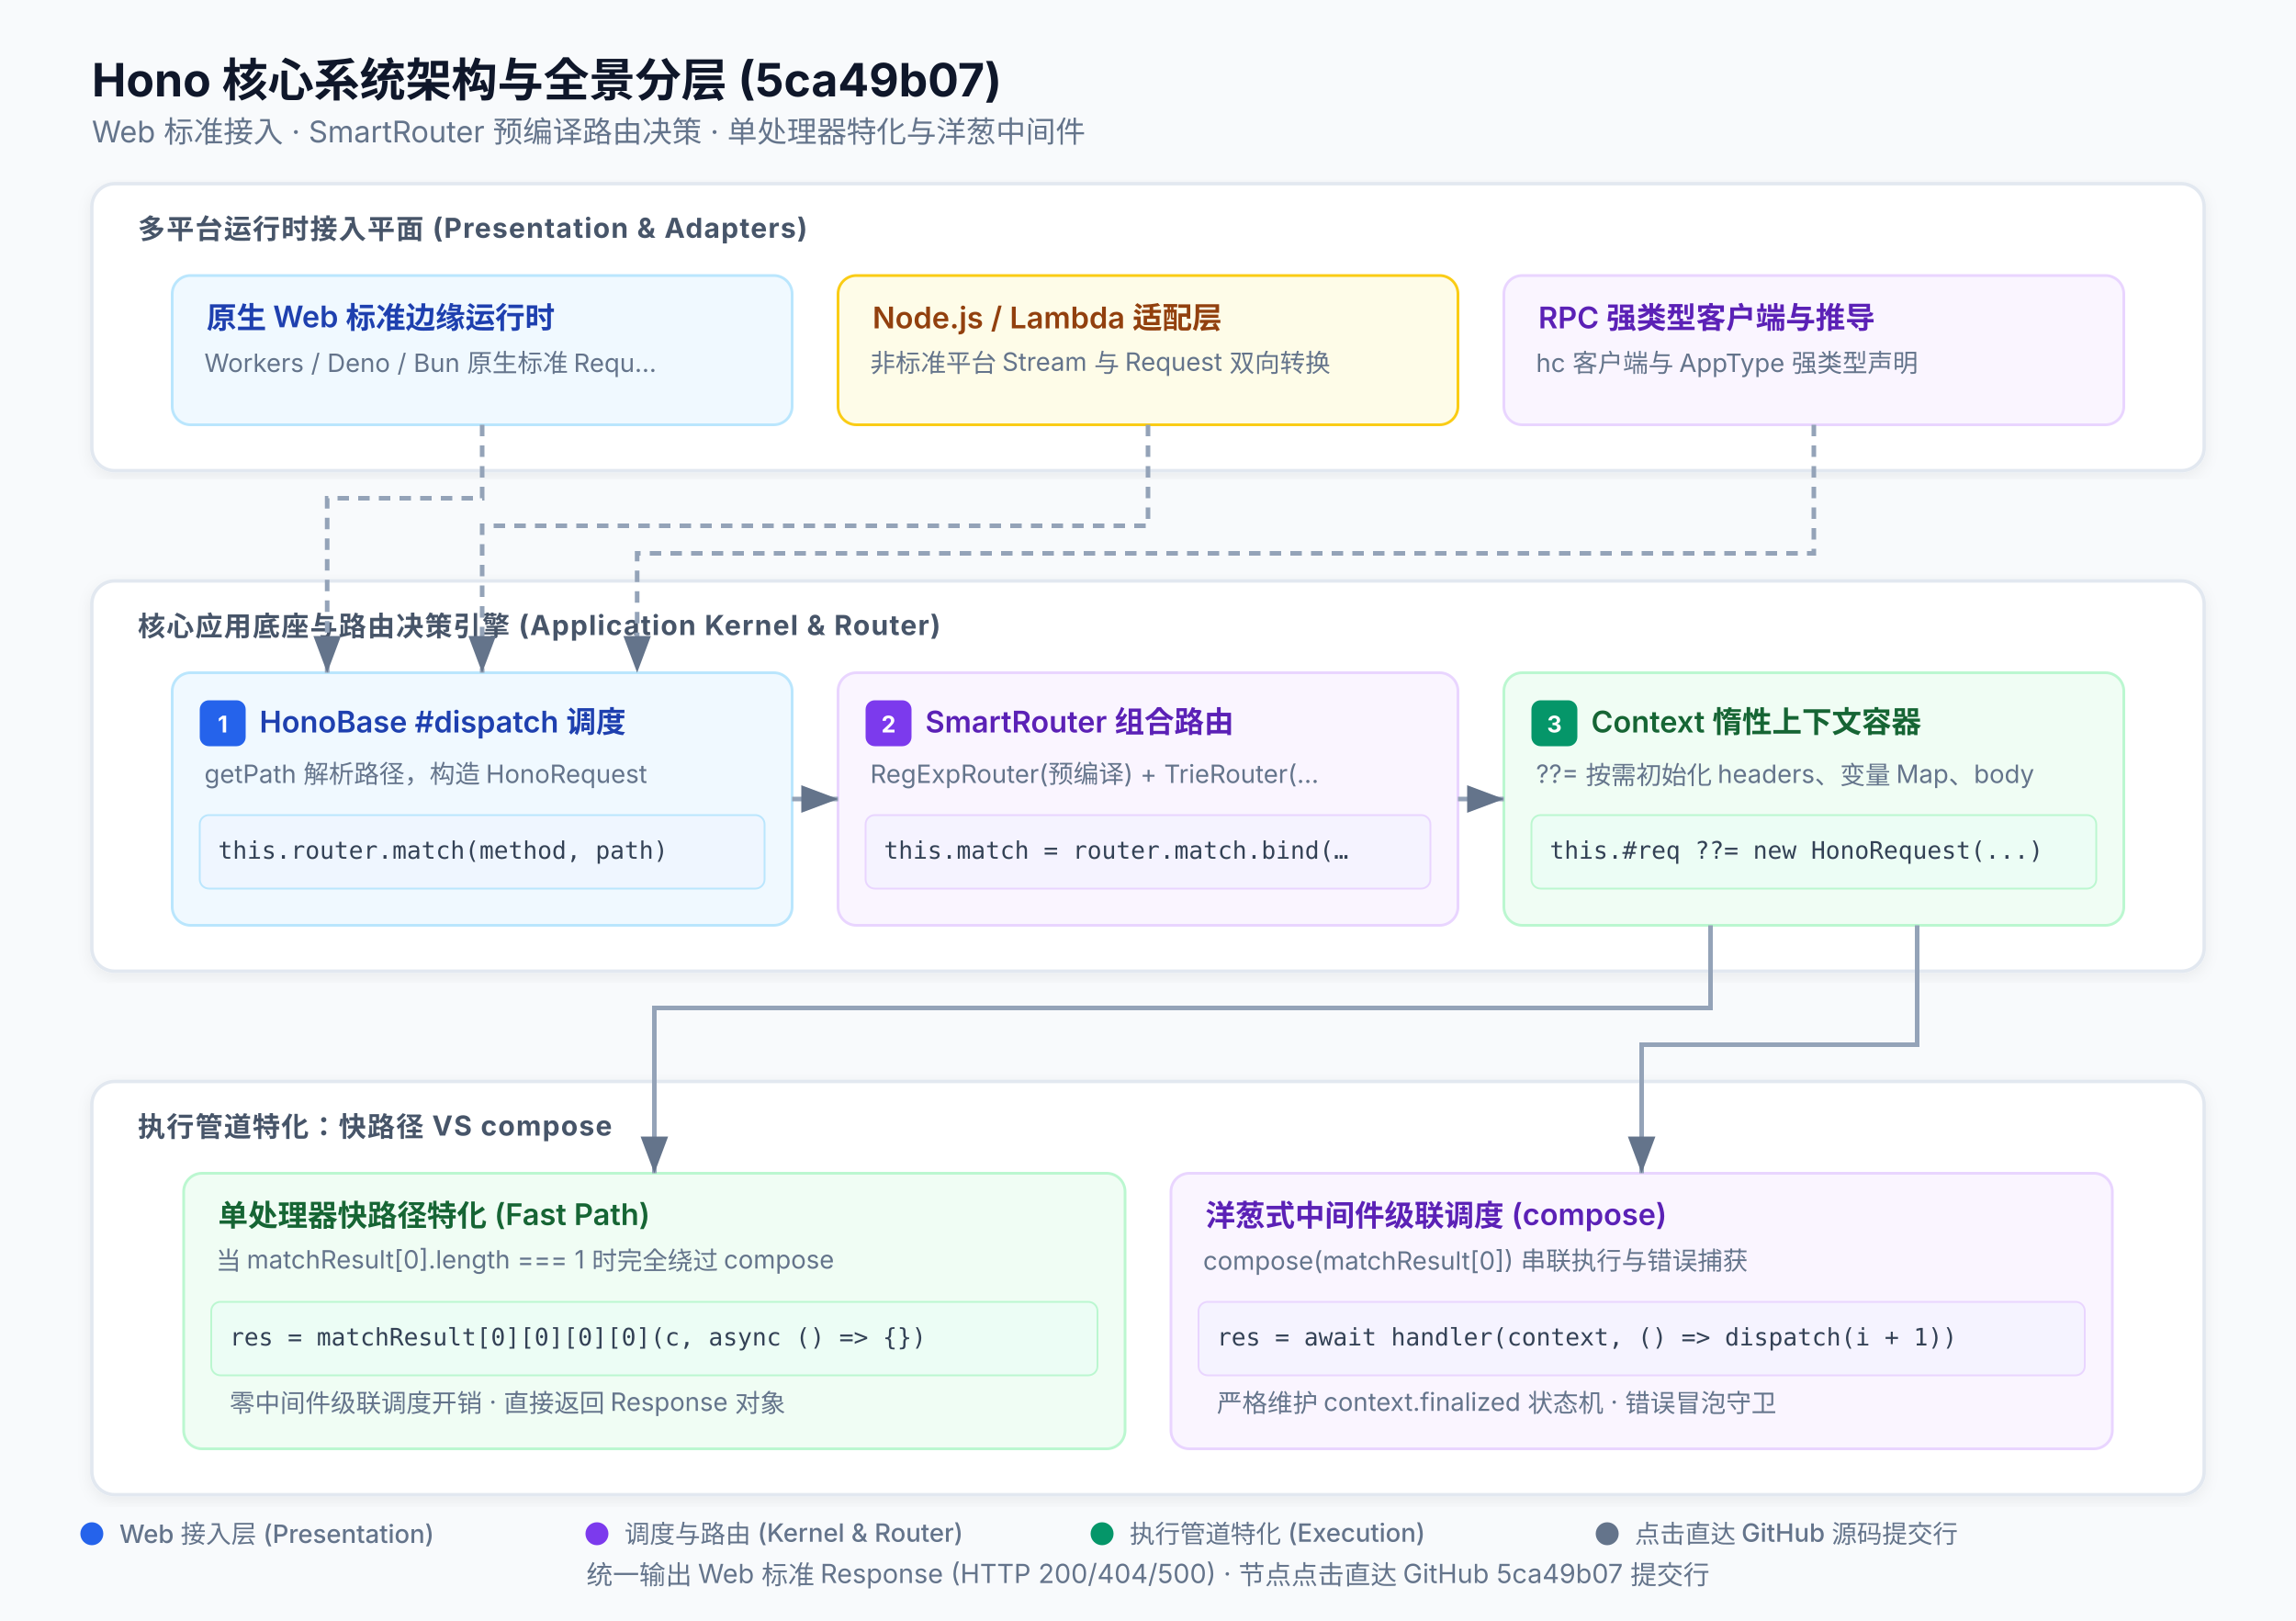
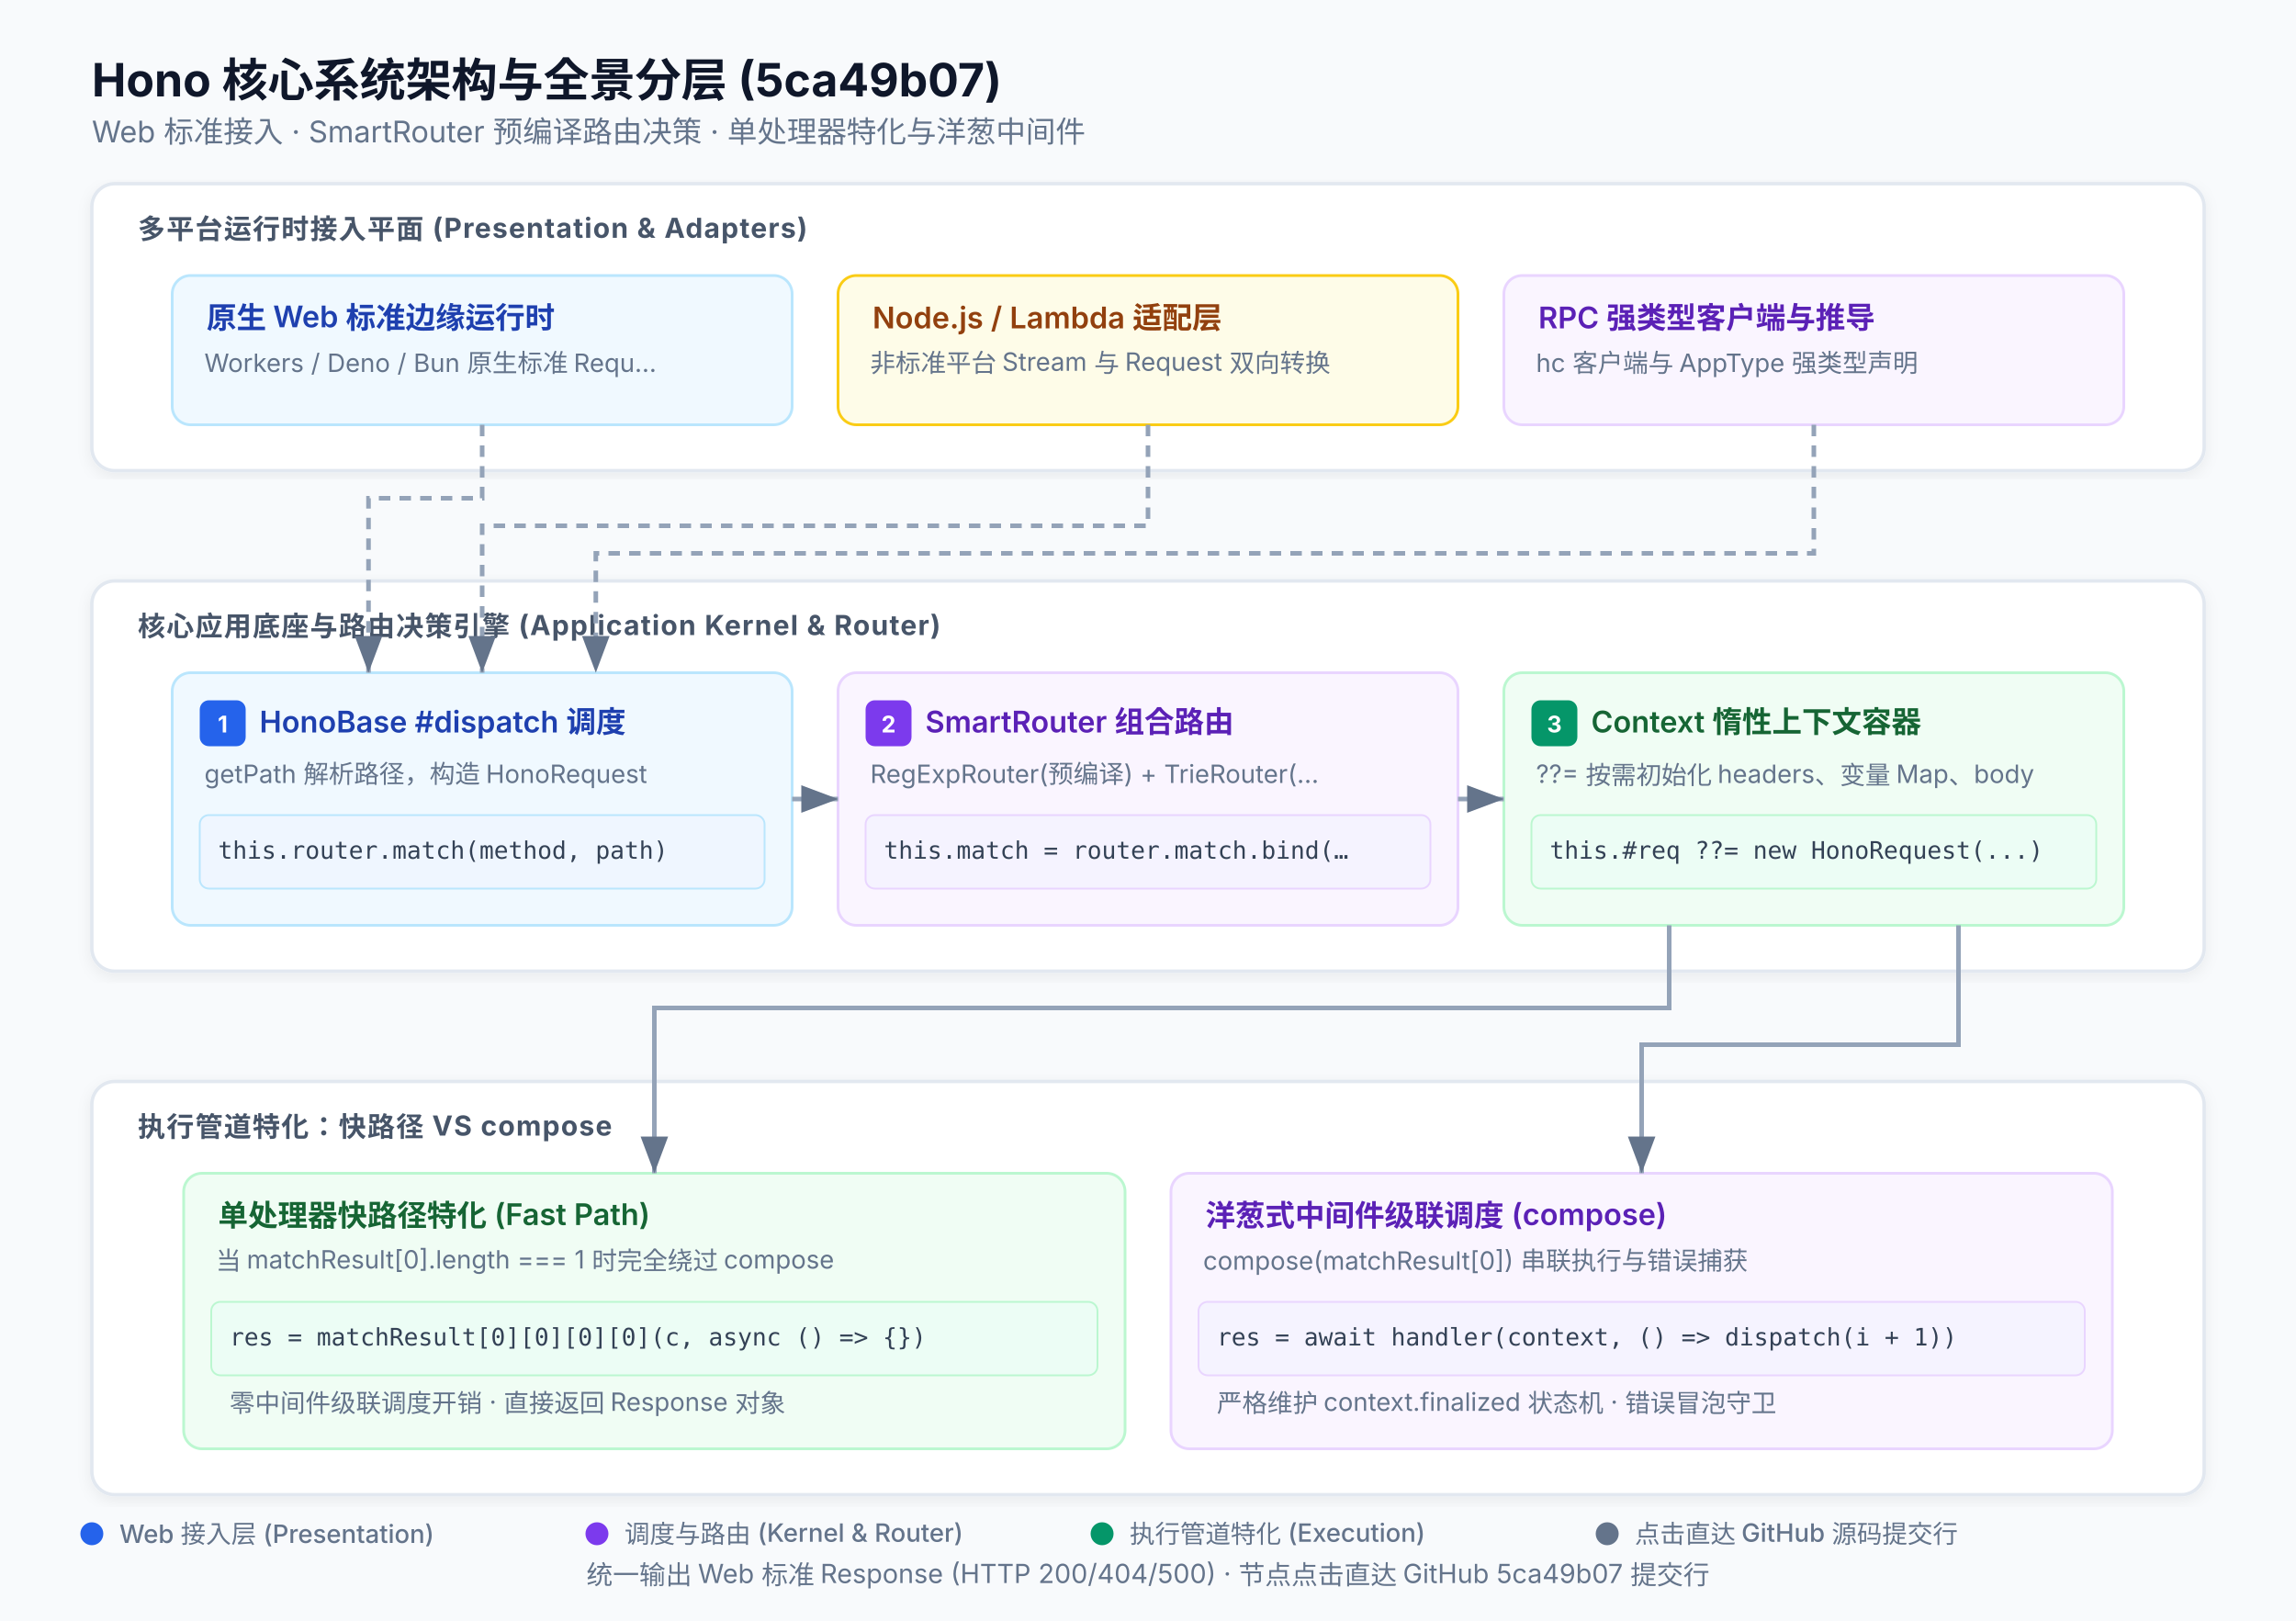
<svg xmlns="http://www.w3.org/2000/svg" viewBox="0 0 1000 706" width="1000" height="706" style="max-width:100%;height:auto;display:block;margin:0 auto;" role="img" aria-label="Hono 核心系统架构与全景分层 (5ca49b07)">
  <defs>
    <marker id="arrow-blue-hono" markerWidth="8" markerHeight="6" refX="8" refY="3" orient="auto">
      <polygon points="0 0, 8 3, 0 6" fill="#2563eb" />
    </marker>
    <marker id="arrow-gray-hono" markerWidth="8" markerHeight="6" refX="8" refY="3" orient="auto">
      <polygon points="0 0, 8 3, 0 6" fill="#64748b" />
    </marker>
    <marker id="arrow-emerald-hono" markerWidth="8" markerHeight="6" refX="8" refY="3" orient="auto">
      <polygon points="0 0, 8 3, 0 6" fill="#059669" />
    </marker>
    <filter id="card-shadow-hono" x="-3%" y="-3%" width="106%" height="106%">
      <feDropShadow dx="0" dy="2" stdDeviation="3" flood-opacity="0.06" />
    </filter>
    <filter id="card-hover-shadow-hono" x="-5%" y="-5%" width="110%" height="110%">
      <feDropShadow dx="0" dy="4" stdDeviation="6" flood-opacity="0.12" />
    </filter>
  </defs>
  <style>
    text { font-family: -apple-system, BlinkMacSystemFont, "Segoe UI", "PingFang SC", "Hiragino Sans GB", sans-serif; }
    .canvas-bg { fill: var(--surface, #f8fafc); }
    .arch-title { font-size: 20px; font-weight: 700; fill: var(--text, #0f172a); }
    .arch-subtitle { font-size: 13px; font-weight: 400; fill: var(--muted, #64748b); }
    .layer-container { fill: var(--bg, #ffffff); stroke: var(--line, #e2e8f0); }
    .layer-title { font-size: 12px; font-weight: 700; fill: var(--muted, #475569); letter-spacing: 0.5px; text-transform: uppercase; }
    .card-title { font-size: 13px; font-weight: 600; }
    .card-desc { font-size: 11px; font-weight: 400; fill: #64748b; }
    .code-pill { font-size: 10.5px; font-family: ui-monospace, SFMono-Regular, Menlo, Monaco, monospace; fill: #334155; }
    .badge-text { font-size: 10px; font-weight: 700; fill: #ffffff; }
    .footer-note { font-size: 11.5px; font-weight: 400; fill: var(--muted, #64748b); }
    .legend-text { font-size: 11px; font-weight: 500; fill: var(--muted, #64748b); }
    a.card-anchor { text-decoration: none; cursor: pointer; }
    a.card-anchor:hover rect.card-rect { stroke-width: 2px; stroke: #2563eb; filter: url(#card-hover-shadow-hono); }
    a.card-anchor:hover text.card-title { fill: #2563eb; }
    :root[data-theme=dark] .canvas-bg { fill: #0f172a; }
    :root[data-theme=dark] .arch-title { fill: #f8fafc; }
    :root[data-theme=dark] .arch-subtitle { fill: #94a3b8; }
    :root[data-theme=dark] .layer-container { fill: #172236; stroke: #334155; }
    :root[data-theme=dark] .layer-title { fill: #94a3b8; }
    :root[data-theme=dark] .footer-note { fill: #94a3b8; }
    :root[data-theme=dark] .legend-text { fill: #94a3b8; }
    :root[data-theme=dark] .card-desc { fill: #94a3b8; }
    @media (prefers-color-scheme: dark) {
      .canvas-bg { fill: #0f172a; }
      .arch-title { fill: #f8fafc; }
      .arch-subtitle { fill: #94a3b8; }
      .layer-container { fill: #172236; stroke: #334155; }
      .layer-title { fill: #94a3b8; }
      .footer-note { fill: #94a3b8; }
      .legend-text { fill: #94a3b8; }
      .card-desc { fill: #94a3b8; }
    }
  </style>
  <rect width="1000" height="706" class="canvas-bg" data-graph-role="background" />
  <text x="40" y="42" class="arch-title">Hono 核心系统架构与全景分层 (5ca49b07)</text>
  <text x="40" y="62" class="arch-subtitle">Web 标准接入 · SmartRouter 预编译路由决策 · 单处理器特化与洋葱中间件</text>
  <rect x="40" y="80" width="920" height="125" rx="10" stroke-width="1.5" class="layer-container" filter="url(#card-shadow-hono)" data-graph-role="container" data-layer-id="adapters" />
  <text x="60" y="104" class="layer-title">多平台运行时接入平面 (Presentation &amp; Adapters)</text>
  <a class="card-anchor" href="https://github.com/honojs/hono/blob/5ca49b0720755c585c9a9835f0a479ceea36fb52/src/hono.ts#L20-L32" target="_blank" rel="noopener">
    <g transform="translate(75, 120)" data-card-id="web">
      <rect width="270" height="65" rx="8" fill="#f0f9ff" stroke="#bae6fd" stroke-width="1.2" class="card-rect" />
      <text x="15" y="23" class="card-title" fill="#1e40af">原生 Web 标准边缘运行时</text>
      <text x="14" y="42" class="card-desc">Workers / Deno / Bun 原生标准 Requ…</text>
    </g>
  </a>
  <a class="card-anchor" href="https://github.com/honojs/hono/blob/5ca49b0720755c585c9a9835f0a479ceea36fb52/src/adapter/aws-lambda/handler.ts#L1-L25" target="_blank" rel="noopener">
    <g transform="translate(365, 120)" data-card-id="adapters">
      <rect width="270" height="65" rx="8" fill="#fefce8" stroke="#facc15" stroke-width="1.2" class="card-rect" />
      <text x="15" y="23" class="card-title" fill="#92400e">Node.js / Lambda 适配层</text>
      <text x="14" y="42" class="card-desc">非标准平台 Stream 与 Request 双向转换</text>
    </g>
  </a>
  <a class="card-anchor" href="https://github.com/honojs/hono/blob/5ca49b0720755c585c9a9835f0a479ceea36fb52/src/client/index.ts#L1-L17" target="_blank" rel="noopener">
    <g transform="translate(655, 120)" data-card-id="rpc">
      <rect width="270" height="65" rx="8" fill="#faf5ff" stroke="#e9d5ff" stroke-width="1.2" class="card-rect" />
      <text x="15" y="23" class="card-title" fill="#5b21b6">RPC 强类型客户端与推导</text>
      <text x="14" y="42" class="card-desc">hc 客户端与 AppType 强类型声明</text>
    </g>
  </a>
  <rect x="40" y="253" width="920" height="170" rx="10" stroke-width="1.5" class="layer-container" filter="url(#card-shadow-hono)" data-graph-role="container" data-layer-id="kernel" />
  <text x="60" y="277" class="layer-title">核心应用底座与路由决策引擎 (Application Kernel &amp; Router)</text>
  <a class="card-anchor" href="https://github.com/honojs/hono/blob/5ca49b0720755c585c9a9835f0a479ceea36fb52/src/hono-base.ts#L437-L448" target="_blank" rel="noopener">
    <g transform="translate(75, 293)" data-card-id="dispatch">
      <rect width="270" height="110" rx="8" fill="#f0f9ff" stroke="#bae6fd" stroke-width="1.2" class="card-rect" />
      <rect x="12" y="12" width="20" height="20" rx="4" fill="#2563eb" />
      <text x="22" y="26" text-anchor="middle" class="badge-text">1</text>
      <text x="38" y="26" class="card-title" fill="#1e40af">HonoBase #dispatch 调度</text>
      <text x="14" y="48" class="card-desc">getPath 解析路径，构造 HonoRequest</text>
      <rect x="12" y="62" width="246" height="32" rx="4" fill="#eff6ff" stroke="#bae6fd" stroke-width="0.8" />
      <text x="20" y="81" class="code-pill">this.router.match(method, path)</text>
    </g>
  </a>
  <a class="card-anchor" href="https://github.com/honojs/hono/blob/5ca49b0720755c585c9a9835f0a479ceea36fb52/src/router/smart-router/router.ts#L21-L49" target="_blank" rel="noopener">
    <g transform="translate(365, 293)" data-card-id="router">
      <rect width="270" height="110" rx="8" fill="#faf5ff" stroke="#e9d5ff" stroke-width="1.2" class="card-rect" />
      <rect x="12" y="12" width="20" height="20" rx="4" fill="#7c3aed" />
      <text x="22" y="26" text-anchor="middle" class="badge-text">2</text>
      <text x="38" y="26" class="card-title" fill="#5b21b6">SmartRouter 组合路由</text>
      <text x="14" y="48" class="card-desc">RegExpRouter(预编译) + TrieRouter(…</text>
      <rect x="12" y="62" width="246" height="32" rx="4" fill="#f5f3ff" stroke="#e9d5ff" stroke-width="0.8" />
      <text x="20" y="81" class="code-pill">this.match = router.match.bind(…</text>
    </g>
  </a>
  <a class="card-anchor" href="https://github.com/honojs/hono/blob/5ca49b0720755c585c9a9835f0a479ceea36fb52/src/context.ts#L366-L407" target="_blank" rel="noopener">
    <g transform="translate(655, 293)" data-card-id="context">
      <rect width="270" height="110" rx="8" fill="#f0fdf4" stroke="#bbf7d0" stroke-width="1.2" class="card-rect" />
      <rect x="12" y="12" width="20" height="20" rx="4" fill="#059669" />
      <text x="22" y="26" text-anchor="middle" class="badge-text">3</text>
      <text x="38" y="26" class="card-title" fill="#166534">Context 惰性上下文容器</text>
      <text x="14" y="48" class="card-desc">??= 按需初始化 headers、变量 Map、body</text>
      <rect x="12" y="62" width="246" height="32" rx="4" fill="#ecfdf5" stroke="#bbf7d0" stroke-width="0.8" />
      <text x="20" y="81" class="code-pill">this.#req ??= new HonoRequest(...)</text>
    </g>
  </a>
  <rect x="40" y="471" width="920" height="180" rx="10" stroke-width="1.5" class="layer-container" filter="url(#card-shadow-hono)" data-graph-role="container" data-layer-id="execution" />
  <text x="60" y="495" class="layer-title">执行管道特化：快路径 VS compose</text>
  <a class="card-anchor" href="https://github.com/honojs/hono/blob/5ca49b0720755c585c9a9835f0a479ceea36fb52/src/hono-base.ts#L449-L466" target="_blank" rel="noopener">
    <g transform="translate(80, 511)" data-card-id="fast-path">
      <rect width="410" height="120" rx="8" fill="#f0fdf4" stroke="#bbf7d0" stroke-width="1.2" class="card-rect" />
      <text x="15" y="23" class="card-title" fill="#166534">单处理器快路径特化 (Fast Path)</text>
      <text x="14" y="42" class="card-desc">当 matchResult[0].length === 1 时完全绕过 compose</text>
      <rect x="12" y="56" width="386" height="32" rx="4" fill="#ecfdf5" stroke="#bbf7d0" stroke-width="0.8" />
      <text x="20" y="75" class="code-pill">res = matchResult[0][0][0][0](c, async () =&gt; {})</text>
      <text x="20" y="104" class="card-desc" fill="#166534">零中间件级联调度开销 · 直接返回 Response 对象</text>
    </g>
  </a>
  <a class="card-anchor" href="https://github.com/honojs/hono/blob/5ca49b0720755c585c9a9835f0a479ceea36fb52/src/compose.ts#L32-L71" target="_blank" rel="noopener">
    <g transform="translate(510, 511)" data-card-id="compose">
      <rect width="410" height="120" rx="8" fill="#faf5ff" stroke="#e9d5ff" stroke-width="1.2" class="card-rect" />
      <text x="15" y="23" class="card-title" fill="#5b21b6">洋葱式中间件级联调度 (compose)</text>
      <text x="14" y="42" class="card-desc">compose(matchResult[0]) 串联执行与错误捕获</text>
      <rect x="12" y="56" width="386" height="32" rx="4" fill="#f5f3ff" stroke="#e9d5ff" stroke-width="0.8" />
      <text x="20" y="75" class="code-pill">res = await handler(context, () =&gt; dispatch(i + 1))</text>
      <text x="20" y="104" class="card-desc" fill="#5b21b6">严格维护 context.finalized 状态机 · 错误冒泡守卫</text>
    </g>
  </a>
-   <polyline points="210,185 210,217 142.5,217 142.5,293" fill="none" stroke="#94a3b8" stroke-width="2" marker-end="url(#arrow-gray-hono)" stroke-dasharray="5 4" data-edge-from="web" data-edge-to="dispatch" />
+   <polyline points="210,185 210,217 160.5,217 160.5,293" fill="none" stroke="#94a3b8" stroke-width="2" marker-end="url(#arrow-gray-hono)" stroke-dasharray="5 4" data-edge-from="web" data-edge-to="dispatch" />
  <polyline points="500,185 500,229 210,229 210,293" fill="none" stroke="#94a3b8" stroke-width="2" marker-end="url(#arrow-gray-hono)" stroke-dasharray="5 4" data-edge-from="adapters" data-edge-to="dispatch" />
-   <polyline points="790,185 790,241 277.5,241 277.5,293" fill="none" stroke="#94a3b8" stroke-width="2" marker-end="url(#arrow-gray-hono)" stroke-dasharray="5 4" data-edge-from="rpc" data-edge-to="dispatch" />
+   <polyline points="790,185 790,241 259.5,241 259.5,293" fill="none" stroke="#94a3b8" stroke-width="2" marker-end="url(#arrow-gray-hono)" stroke-dasharray="5 4" data-edge-from="rpc" data-edge-to="dispatch" />
  <polyline points="345,348 355,348 355,348 365,348" fill="none" stroke="#94a3b8" stroke-width="2" marker-end="url(#arrow-gray-hono)" data-edge-from="dispatch" data-edge-to="router" />
  <polyline points="635,348 645,348 645,348 655,348" fill="none" stroke="#94a3b8" stroke-width="2" marker-end="url(#arrow-gray-hono)" data-edge-from="router" data-edge-to="context" />
-   <polyline points="745,403 745,439 285,439 285,511" fill="none" stroke="#94a3b8" stroke-width="2" marker-end="url(#arrow-gray-hono)" data-edge-from="context" data-edge-to="fast-path" />
-   <polyline points="835,403 835,455 715,455 715,511" fill="none" stroke="#94a3b8" stroke-width="2" marker-end="url(#arrow-gray-hono)" data-edge-from="context" data-edge-to="compose" />
+   <polyline points="727,403 727,439 285,439 285,511" fill="none" stroke="#94a3b8" stroke-width="2" marker-end="url(#arrow-gray-hono)" data-edge-from="context" data-edge-to="fast-path" />
+   <polyline points="853,403 853,455 715,455 715,511" fill="none" stroke="#94a3b8" stroke-width="2" marker-end="url(#arrow-gray-hono)" data-edge-from="context" data-edge-to="compose" />
  <circle cx="40" cy="668" r="5" fill="#2563eb" />
  <text x="52" y="672" class="legend-text">Web 接入层 (Presentation)</text>
  <circle cx="260" cy="668" r="5" fill="#7c3aed" />
  <text x="272" y="672" class="legend-text">调度与路由 (Kernel &amp; Router)</text>
  <circle cx="480" cy="668" r="5" fill="#059669" />
  <text x="492" y="672" class="legend-text">执行管道特化 (Execution)</text>
  <circle cx="700" cy="668" r="5" fill="#64748b" />
  <text x="712" y="672" class="legend-text">点击直达 GitHub 源码提交行</text>
  <text x="500" y="690" text-anchor="middle" class="footer-note">统一输出 Web 标准 Response (HTTP 200/404/500) · 节点点击直达 GitHub 5ca49b07 提交行</text>
</svg>
